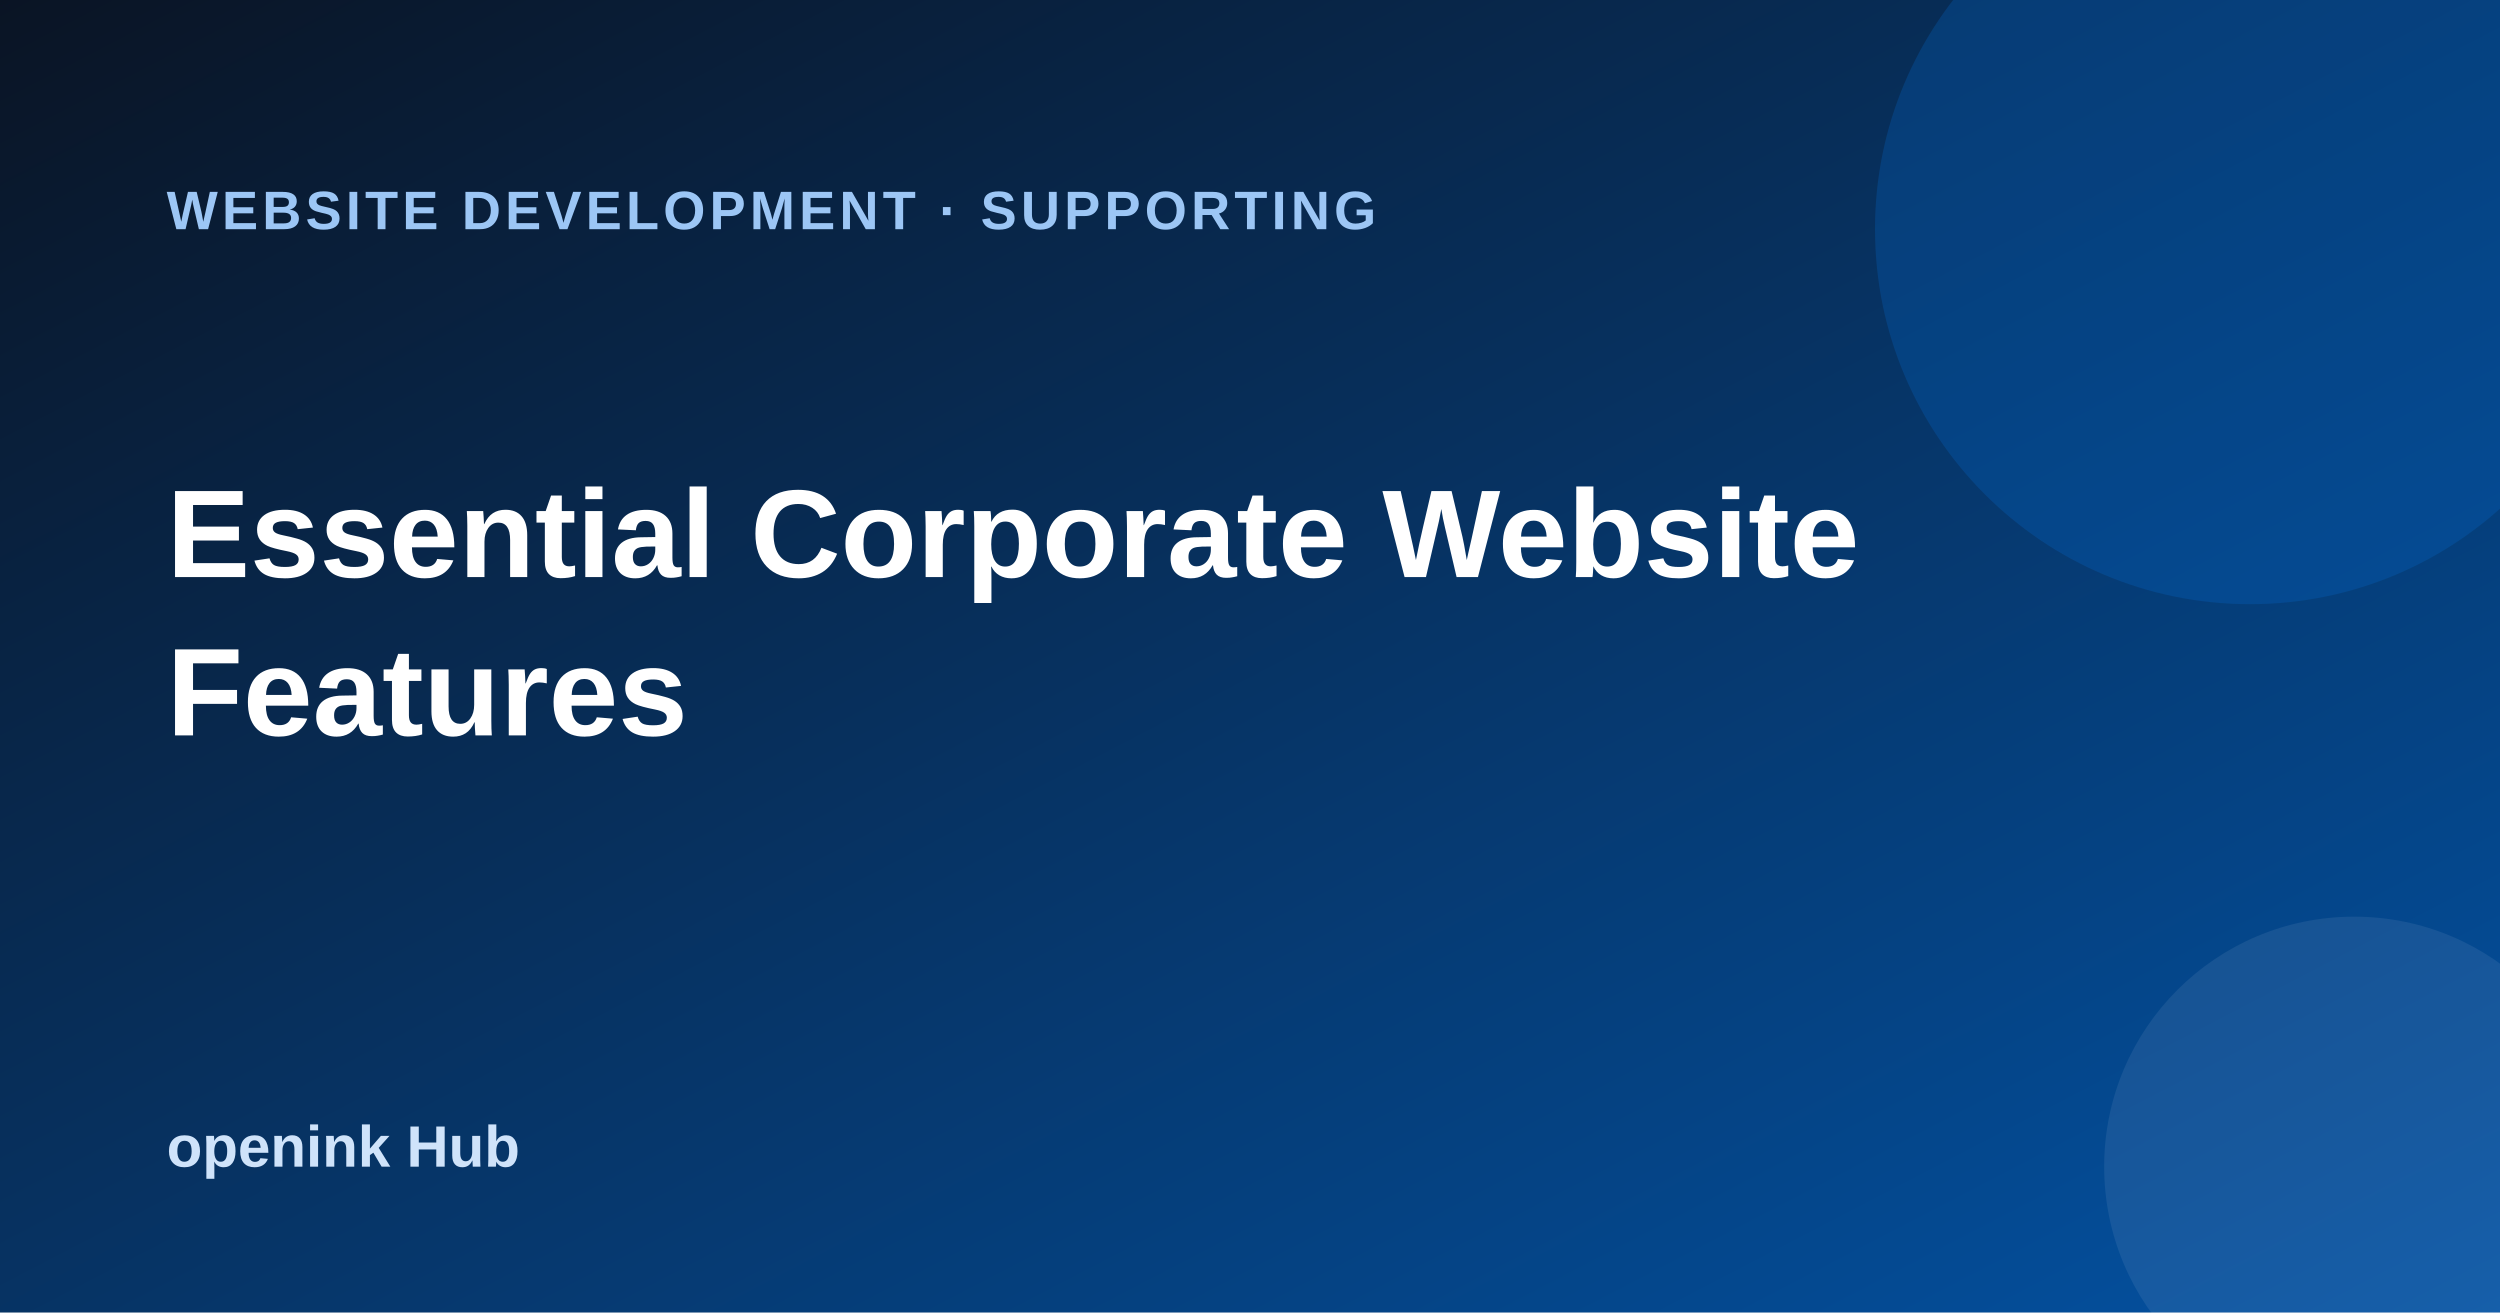
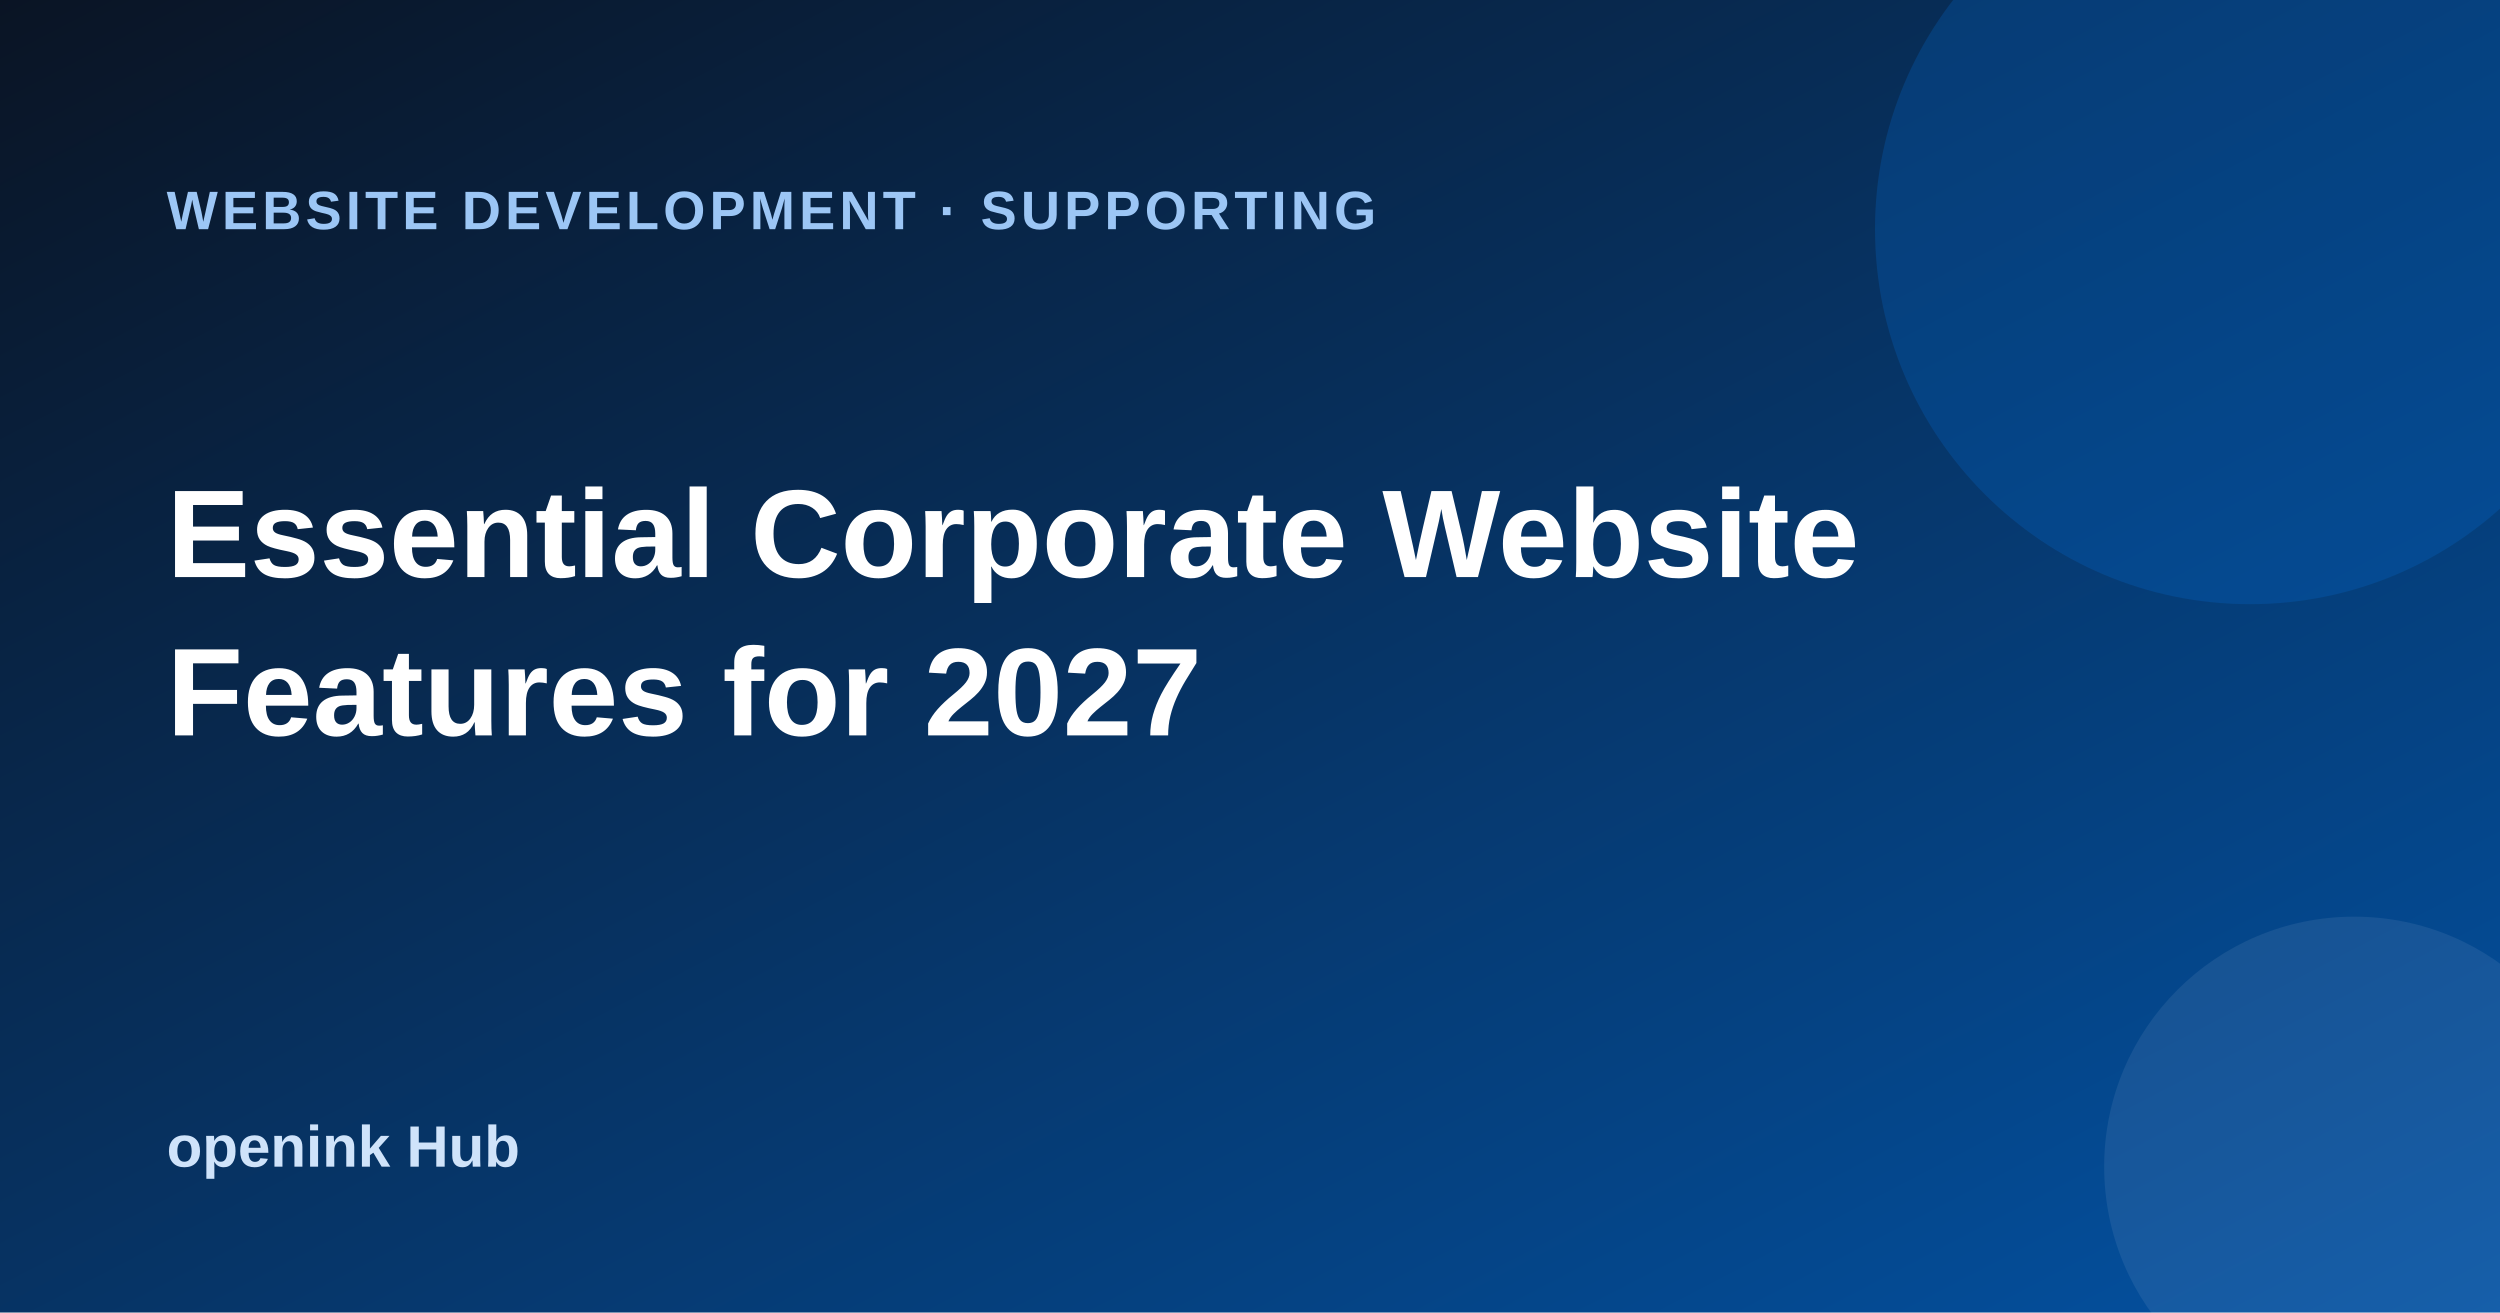
- <svg xmlns="http://www.w3.org/2000/svg" width="1200" height="630" viewBox="0 0 1200 630" role="img" aria-label="Essential Corporate Website Features">
+ <svg xmlns="http://www.w3.org/2000/svg" width="1200" height="630" viewBox="0 0 1200 630" role="img" aria-label="Essential Corporate Website Features for 2027">
  <defs>
    <linearGradient id="g" x1="0" y1="0" x2="1" y2="1">
      <stop offset="0" stop-color="#0a1424" />
      <stop offset="1" stop-color="#0352a3" />
    </linearGradient>
  </defs>
  <rect width="1200" height="630" fill="url(#g)" />
  <circle cx="1080" cy="110" r="180" fill="#046bd2" opacity=".25" />
  <circle cx="1130" cy="560" r="120" fill="#eef5fd" opacity=".08" />
  <text x="80" y="110" fill="#9cc6f5" font-family="Segoe UI,Arial,sans-serif" font-size="26" font-weight="600" letter-spacing="2">WEBSITE DEVELOPMENT · SUPPORTING</text>
  <text x="80" y="277" fill="#fff" font-family="Segoe UI,Arial,sans-serif" font-size="60" font-weight="700">Essential Corporate Website</text>
-   <text x="80" y="353" fill="#fff" font-family="Segoe UI,Arial,sans-serif" font-size="60" font-weight="700">Features</text>
+   <text x="80" y="353" fill="#fff" font-family="Segoe UI,Arial,sans-serif" font-size="60" font-weight="700">Features for 2027</text>
  <text x="80" y="560" fill="#cfe3fa" font-family="Segoe UI,Arial,sans-serif" font-size="28" font-weight="600">openink Hub</text>
</svg>
